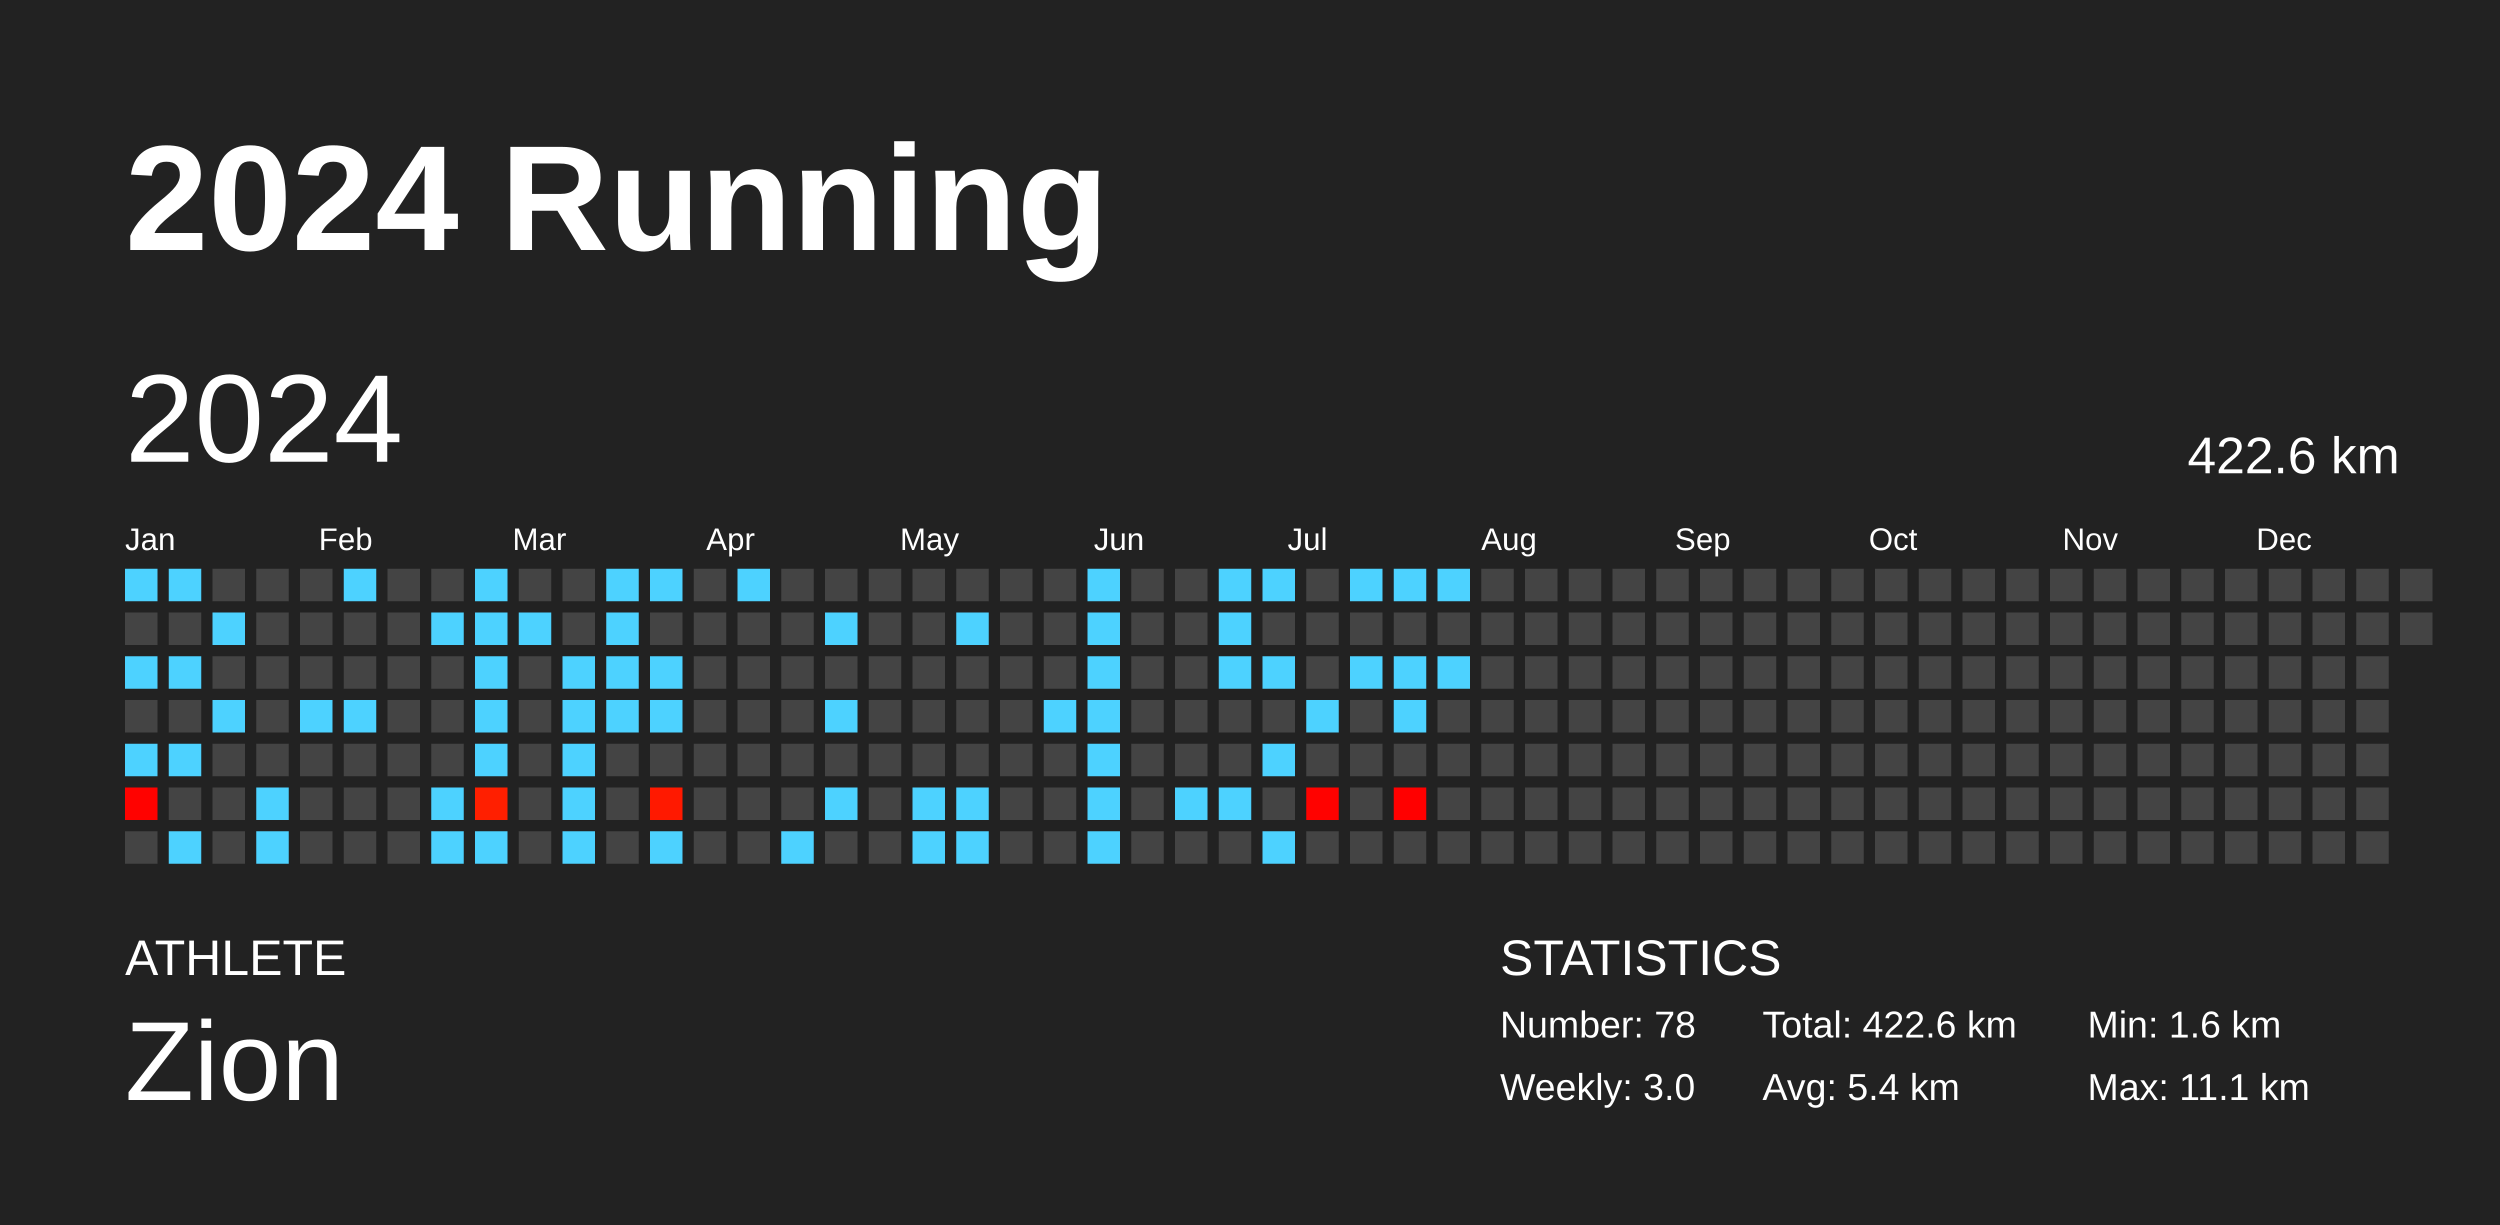
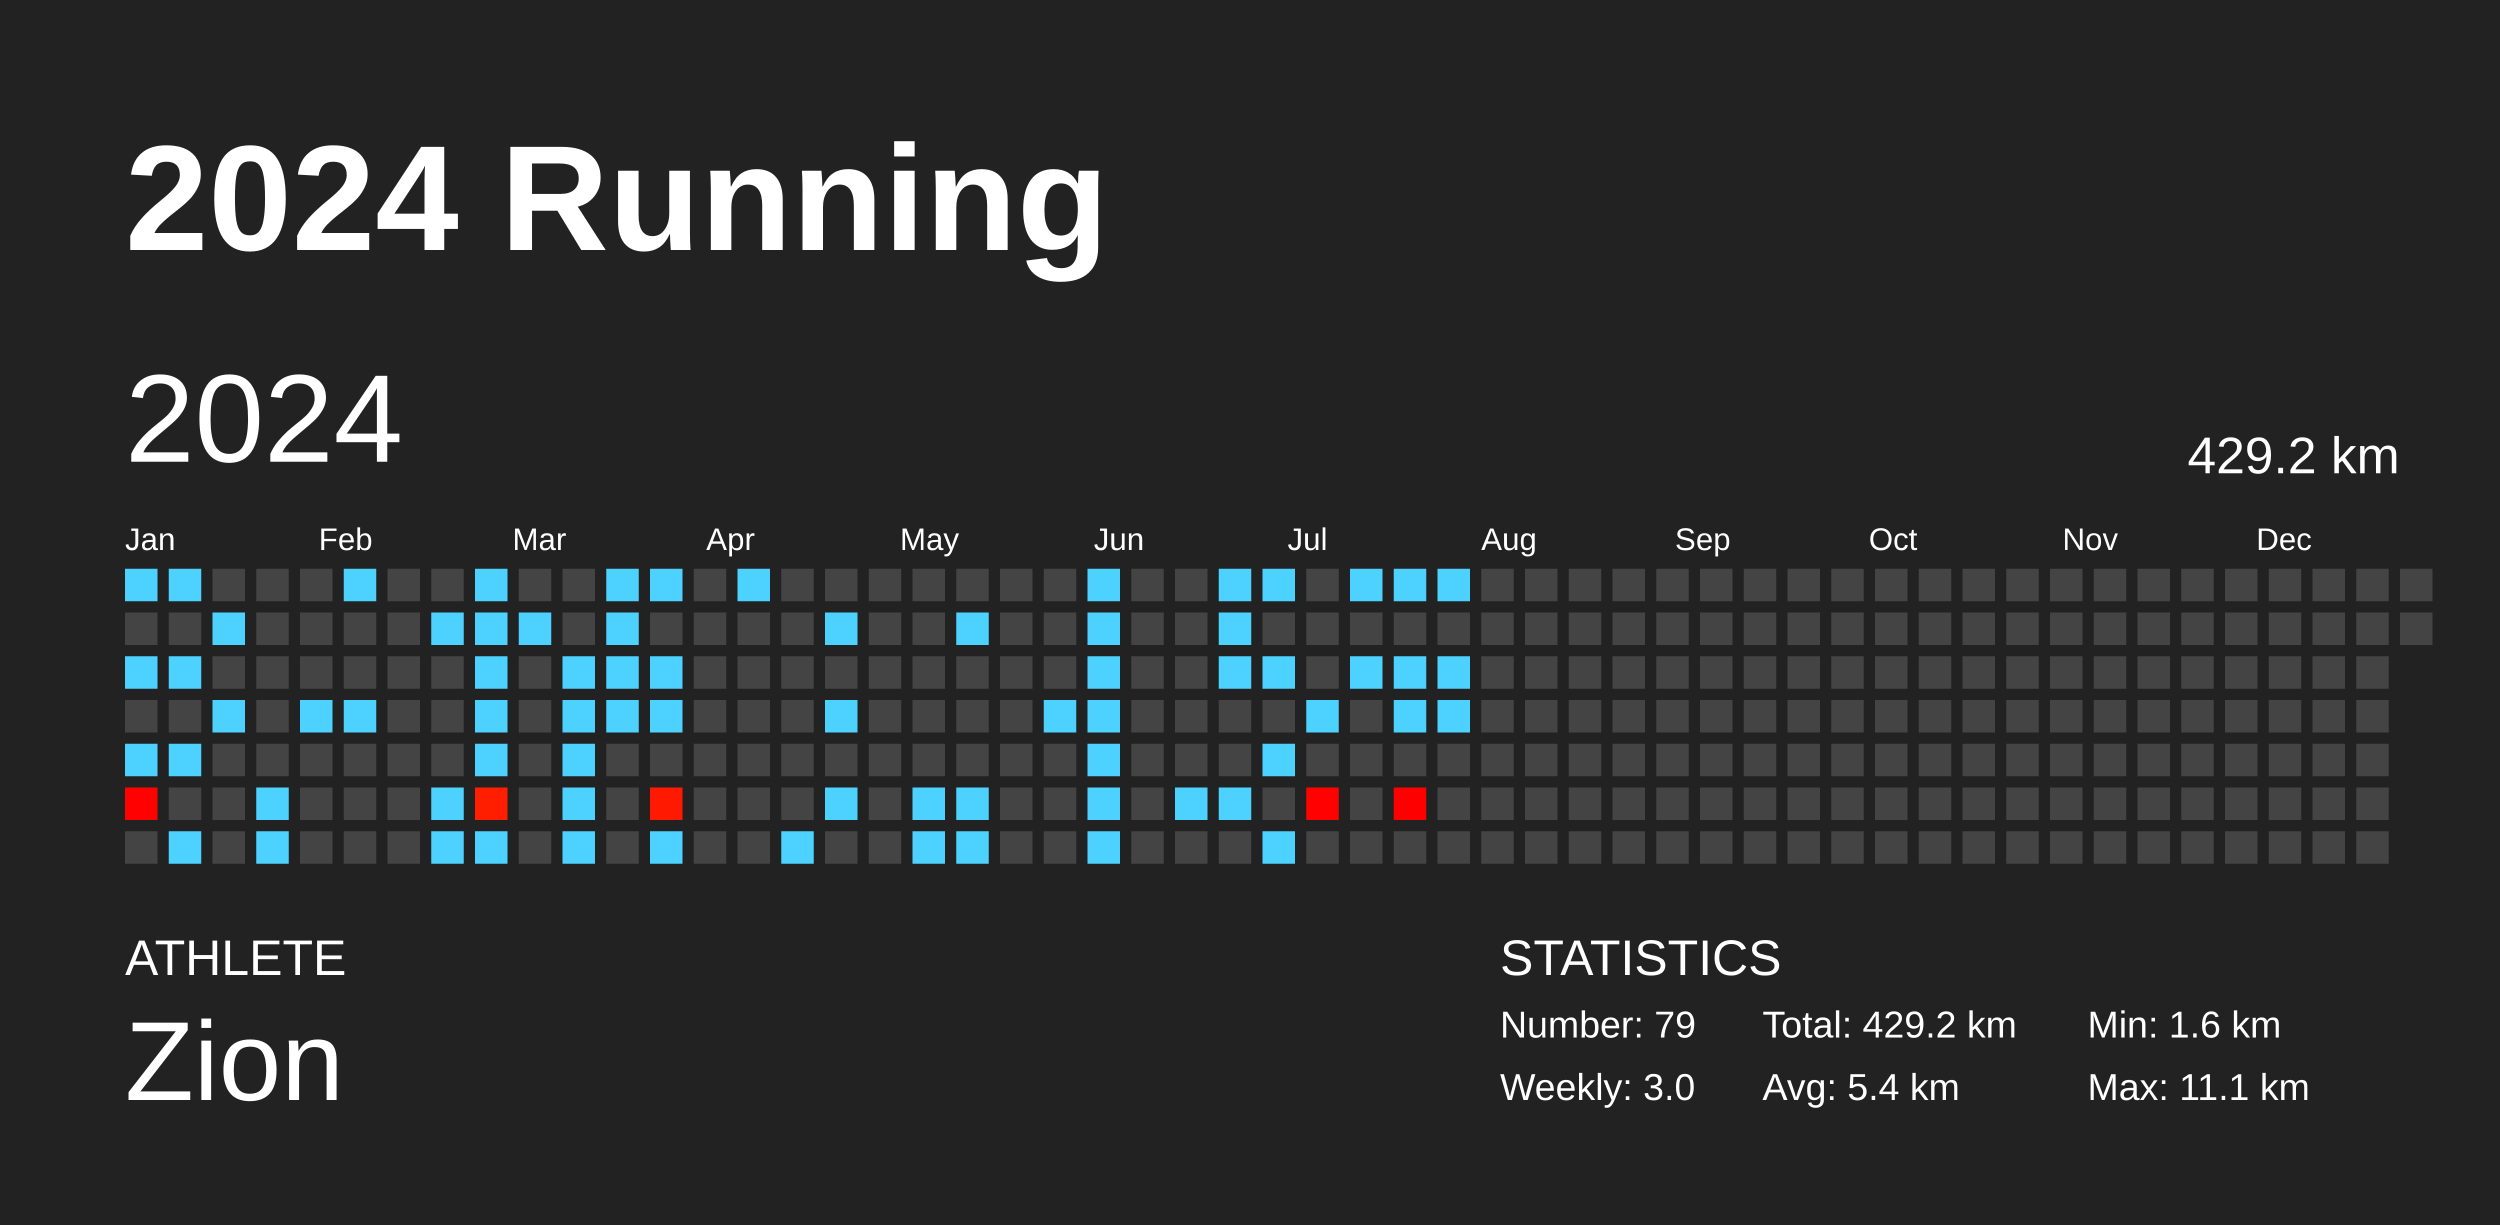
<svg xmlns="http://www.w3.org/2000/svg" baseProfile="full" height="98mm" version="1.1" viewBox="0,0,200,98" width="200mm">
  <defs />
  <rect fill="#222222" height="98" width="200" x="0" y="0" />
  <text fill="#FFFFFF" style="font-size:12px; font-family:Arial; font-weight:bold;" x="10" y="20">2024 Running</text>
  <text fill="#FFFFFF" style="font-size:4px; font-family:Arial" x="10" y="78">ATHLETE</text>
  <text fill="#FFFFFF" style="font-size:9px; font-family:Arial" x="10" y="88">Zion</text>
  <text fill="#FFFFFF" style="font-size:4px; font-family:Arial" x="120" y="78">STATISTICS</text>
-   <text fill="#FFFFFF" style="font-size:3px; font-family:Arial" x="120" y="83">Number: 78</text>
+   <text fill="#FFFFFF" style="font-size:3px; font-family:Arial" x="120" y="83">Number: 79</text>
  <text fill="#FFFFFF" style="font-size:3px; font-family:Arial" x="120" y="88">Weekly: 3.0</text>
-   <text fill="#FFFFFF" style="font-size:3px; font-family:Arial" x="141" y="83">Total: 422.6 km</text>
+   <text fill="#FFFFFF" style="font-size:3px; font-family:Arial" x="141" y="83">Total: 429.2 km</text>
  <text fill="#FFFFFF" style="font-size:3px; font-family:Arial" x="141" y="88">Avg: 5.4 km</text>
  <text fill="#FFFFFF" style="font-size:3px; font-family:Arial" x="167" y="83">Min: 1.6 km</text>
  <text fill="#FFFFFF" style="font-size:3px; font-family:Arial" x="167" y="88">Max: 11.1 km</text>
  <text dominant-baseline="hanging" fill="#FFFFFF" style="font-size:10.0px; font-family:Arial;" x="10" y="30">2024</text>
-   <text dominant-baseline="hanging" fill="#FFFFFF" style="font-size:4.125px; font-family:Arial;" x="175" y="35">422.6 km</text>
+   <text dominant-baseline="hanging" fill="#FFFFFF" style="font-size:4.125px; font-family:Arial;" x="175" y="35">429.2 km</text>
  <text fill="#FFFFFF" style="font-size:2.5px; font-family:Arial" x="10.0" y="44">Jan</text>
  <text fill="#FFFFFF" style="font-size:2.5px; font-family:Arial" x="25.5" y="44">Feb</text>
  <text fill="#FFFFFF" style="font-size:2.5px; font-family:Arial" x="41.0" y="44">Mar</text>
  <text fill="#FFFFFF" style="font-size:2.5px; font-family:Arial" x="56.5" y="44">Apr</text>
  <text fill="#FFFFFF" style="font-size:2.5px; font-family:Arial" x="72.0" y="44">May</text>
  <text fill="#FFFFFF" style="font-size:2.5px; font-family:Arial" x="87.5" y="44">Jun</text>
  <text fill="#FFFFFF" style="font-size:2.5px; font-family:Arial" x="103.0" y="44">Jul</text>
  <text fill="#FFFFFF" style="font-size:2.5px; font-family:Arial" x="118.5" y="44">Aug</text>
  <text fill="#FFFFFF" style="font-size:2.5px; font-family:Arial" x="134.0" y="44">Sep</text>
  <text fill="#FFFFFF" style="font-size:2.5px; font-family:Arial" x="149.5" y="44">Oct</text>
  <text fill="#FFFFFF" style="font-size:2.5px; font-family:Arial" x="165.0" y="44">Nov</text>
  <text fill="#FFFFFF" style="font-size:2.5px; font-family:Arial" x="180.5" y="44">Dec</text>
  <rect fill="#4dd2ff" height="2.6" width="2.6" x="10.0" y="45.5" />
  <rect fill="#444444" height="2.6" width="2.6" x="10.0" y="49.0" />
  <rect fill="#4dd2ff" height="2.6" width="2.6" x="10.0" y="52.5" />
  <rect fill="#444444" height="2.6" width="2.6" x="10.0" y="56.0" />
  <rect fill="#4dd2ff" height="2.6" width="2.6" x="10.0" y="59.5" />
  <rect fill="#ff0200" height="2.6" width="2.6" x="10.0" y="63.0" />
  <rect fill="#444444" height="2.6" width="2.6" x="10.0" y="66.5" />
  <rect fill="#4dd2ff" height="2.6" width="2.6" x="13.5" y="45.5" />
  <rect fill="#444444" height="2.6" width="2.6" x="13.5" y="49.0" />
  <rect fill="#4dd2ff" height="2.6" width="2.6" x="13.5" y="52.5" />
  <rect fill="#444444" height="2.6" width="2.6" x="13.5" y="56.0" />
  <rect fill="#4dd2ff" height="2.6" width="2.6" x="13.5" y="59.5" />
  <rect fill="#444444" height="2.6" width="2.6" x="13.5" y="63.0" />
  <rect fill="#4dd2ff" height="2.6" width="2.6" x="13.5" y="66.5" />
  <rect fill="#444444" height="2.6" width="2.6" x="17.0" y="45.5" />
  <rect fill="#4dd2ff" height="2.6" width="2.6" x="17.0" y="49.0" />
  <rect fill="#444444" height="2.6" width="2.6" x="17.0" y="52.5" />
  <rect fill="#4dd2ff" height="2.6" width="2.6" x="17.0" y="56.0" />
  <rect fill="#444444" height="2.6" width="2.6" x="17.0" y="59.5" />
  <rect fill="#444444" height="2.6" width="2.6" x="17.0" y="63.0" />
  <rect fill="#444444" height="2.6" width="2.6" x="17.0" y="66.5" />
  <rect fill="#444444" height="2.6" width="2.6" x="20.5" y="45.5" />
  <rect fill="#444444" height="2.6" width="2.6" x="20.5" y="49.0" />
  <rect fill="#444444" height="2.6" width="2.6" x="20.5" y="52.5" />
  <rect fill="#444444" height="2.6" width="2.6" x="20.5" y="56.0" />
  <rect fill="#444444" height="2.6" width="2.6" x="20.5" y="59.5" />
  <rect fill="#4dd2ff" height="2.6" width="2.6" x="20.5" y="63.0" />
  <rect fill="#4dd2ff" height="2.6" width="2.6" x="20.5" y="66.5" />
  <rect fill="#444444" height="2.6" width="2.6" x="24.0" y="45.5" />
  <rect fill="#444444" height="2.6" width="2.6" x="24.0" y="49.0" />
  <rect fill="#444444" height="2.6" width="2.6" x="24.0" y="52.5" />
  <rect fill="#4dd2ff" height="2.6" width="2.6" x="24.0" y="56.0" />
  <rect fill="#444444" height="2.6" width="2.6" x="24.0" y="59.5" />
  <rect fill="#444444" height="2.6" width="2.6" x="24.0" y="63.0" />
  <rect fill="#444444" height="2.6" width="2.6" x="24.0" y="66.5" />
  <rect fill="#4dd2ff" height="2.6" width="2.6" x="27.5" y="45.5" />
  <rect fill="#444444" height="2.6" width="2.6" x="27.5" y="49.0" />
  <rect fill="#444444" height="2.6" width="2.6" x="27.5" y="52.5" />
  <rect fill="#4dd2ff" height="2.6" width="2.6" x="27.5" y="56.0" />
  <rect fill="#444444" height="2.6" width="2.6" x="27.5" y="59.5" />
  <rect fill="#444444" height="2.6" width="2.6" x="27.5" y="63.0" />
  <rect fill="#444444" height="2.6" width="2.6" x="27.5" y="66.5" />
  <rect fill="#444444" height="2.6" width="2.6" x="31.0" y="45.5" />
  <rect fill="#444444" height="2.6" width="2.6" x="31.0" y="49.0" />
  <rect fill="#444444" height="2.6" width="2.6" x="31.0" y="52.5" />
  <rect fill="#444444" height="2.6" width="2.6" x="31.0" y="56.0" />
  <rect fill="#444444" height="2.6" width="2.6" x="31.0" y="59.5" />
  <rect fill="#444444" height="2.6" width="2.6" x="31.0" y="63.0" />
  <rect fill="#444444" height="2.6" width="2.6" x="31.0" y="66.5" />
  <rect fill="#444444" height="2.6" width="2.6" x="34.5" y="45.5" />
  <rect fill="#4dd2ff" height="2.6" width="2.6" x="34.5" y="49.0" />
  <rect fill="#444444" height="2.6" width="2.6" x="34.5" y="52.5" />
  <rect fill="#444444" height="2.6" width="2.6" x="34.5" y="56.0" />
  <rect fill="#444444" height="2.6" width="2.6" x="34.5" y="59.5" />
  <rect fill="#4dd2ff" height="2.6" width="2.6" x="34.5" y="63.0" />
  <rect fill="#4dd2ff" height="2.6" width="2.6" x="34.5" y="66.5" />
  <rect fill="#4dd2ff" height="2.6" width="2.6" x="38.0" y="45.5" />
  <rect fill="#4dd2ff" height="2.6" width="2.6" x="38.0" y="49.0" />
  <rect fill="#4dd2ff" height="2.6" width="2.6" x="38.0" y="52.5" />
  <rect fill="#4dd2ff" height="2.6" width="2.6" x="38.0" y="56.0" />
  <rect fill="#4dd2ff" height="2.6" width="2.6" x="38.0" y="59.5" />
  <rect fill="#ff1f00" height="2.6" width="2.6" x="38.0" y="63.0" />
  <rect fill="#4dd2ff" height="2.6" width="2.6" x="38.0" y="66.5" />
  <rect fill="#444444" height="2.6" width="2.6" x="41.5" y="45.5" />
  <rect fill="#4dd2ff" height="2.6" width="2.6" x="41.5" y="49.0" />
  <rect fill="#444444" height="2.6" width="2.6" x="41.5" y="52.5" />
  <rect fill="#444444" height="2.6" width="2.6" x="41.5" y="56.0" />
  <rect fill="#444444" height="2.6" width="2.6" x="41.5" y="59.5" />
  <rect fill="#444444" height="2.6" width="2.6" x="41.5" y="63.0" />
  <rect fill="#444444" height="2.6" width="2.6" x="41.5" y="66.5" />
  <rect fill="#444444" height="2.6" width="2.6" x="45.0" y="45.5" />
  <rect fill="#444444" height="2.6" width="2.6" x="45.0" y="49.0" />
  <rect fill="#4dd2ff" height="2.6" width="2.6" x="45.0" y="52.5" />
  <rect fill="#4dd2ff" height="2.6" width="2.6" x="45.0" y="56.0" />
  <rect fill="#4dd2ff" height="2.6" width="2.6" x="45.0" y="59.5" />
  <rect fill="#4dd2ff" height="2.6" width="2.6" x="45.0" y="63.0" />
  <rect fill="#4dd2ff" height="2.6" width="2.6" x="45.0" y="66.5" />
  <rect fill="#4dd2ff" height="2.6" width="2.6" x="48.5" y="45.5" />
  <rect fill="#4dd2ff" height="2.6" width="2.6" x="48.5" y="49.0" />
  <rect fill="#4dd2ff" height="2.6" width="2.6" x="48.5" y="52.5" />
  <rect fill="#4dd2ff" height="2.6" width="2.6" x="48.5" y="56.0" />
  <rect fill="#444444" height="2.6" width="2.6" x="48.5" y="59.5" />
  <rect fill="#444444" height="2.6" width="2.6" x="48.5" y="63.0" />
  <rect fill="#444444" height="2.6" width="2.6" x="48.5" y="66.5" />
  <rect fill="#4dd2ff" height="2.6" width="2.6" x="52.0" y="45.5" />
  <rect fill="#444444" height="2.6" width="2.6" x="52.0" y="49.0" />
  <rect fill="#4dd2ff" height="2.6" width="2.6" x="52.0" y="52.5" />
  <rect fill="#4dd2ff" height="2.6" width="2.6" x="52.0" y="56.0" />
  <rect fill="#444444" height="2.6" width="2.6" x="52.0" y="59.5" />
  <rect fill="#ff1900" height="2.6" width="2.6" x="52.0" y="63.0" />
  <rect fill="#4dd2ff" height="2.6" width="2.6" x="52.0" y="66.5" />
  <rect fill="#444444" height="2.6" width="2.6" x="55.5" y="45.5" />
  <rect fill="#444444" height="2.6" width="2.6" x="55.5" y="49.0" />
  <rect fill="#444444" height="2.6" width="2.6" x="55.5" y="52.5" />
  <rect fill="#444444" height="2.6" width="2.6" x="55.5" y="56.0" />
  <rect fill="#444444" height="2.6" width="2.6" x="55.5" y="59.5" />
  <rect fill="#444444" height="2.6" width="2.6" x="55.5" y="63.0" />
  <rect fill="#444444" height="2.6" width="2.6" x="55.5" y="66.5" />
  <rect fill="#4dd2ff" height="2.6" width="2.6" x="59.0" y="45.5" />
  <rect fill="#444444" height="2.6" width="2.6" x="59.0" y="49.0" />
  <rect fill="#444444" height="2.6" width="2.6" x="59.0" y="52.5" />
  <rect fill="#444444" height="2.6" width="2.6" x="59.0" y="56.0" />
  <rect fill="#444444" height="2.6" width="2.6" x="59.0" y="59.5" />
  <rect fill="#444444" height="2.6" width="2.6" x="59.0" y="63.0" />
  <rect fill="#444444" height="2.6" width="2.6" x="59.0" y="66.5" />
  <rect fill="#444444" height="2.6" width="2.6" x="62.5" y="45.5" />
  <rect fill="#444444" height="2.6" width="2.6" x="62.5" y="49.0" />
  <rect fill="#444444" height="2.6" width="2.6" x="62.5" y="52.5" />
  <rect fill="#444444" height="2.6" width="2.6" x="62.5" y="56.0" />
  <rect fill="#444444" height="2.6" width="2.6" x="62.5" y="59.5" />
  <rect fill="#444444" height="2.6" width="2.6" x="62.5" y="63.0" />
  <rect fill="#4dd2ff" height="2.6" width="2.6" x="62.5" y="66.5" />
  <rect fill="#444444" height="2.6" width="2.6" x="66.0" y="45.5" />
  <rect fill="#4dd2ff" height="2.6" width="2.6" x="66.0" y="49.0" />
  <rect fill="#444444" height="2.6" width="2.6" x="66.0" y="52.5" />
  <rect fill="#4dd2ff" height="2.6" width="2.6" x="66.0" y="56.0" />
  <rect fill="#444444" height="2.6" width="2.6" x="66.0" y="59.5" />
  <rect fill="#4dd2ff" height="2.6" width="2.6" x="66.0" y="63.0" />
  <rect fill="#444444" height="2.6" width="2.6" x="66.0" y="66.5" />
  <rect fill="#444444" height="2.6" width="2.6" x="69.5" y="45.5" />
  <rect fill="#444444" height="2.6" width="2.6" x="69.5" y="49.0" />
  <rect fill="#444444" height="2.6" width="2.6" x="69.5" y="52.5" />
  <rect fill="#444444" height="2.6" width="2.6" x="69.5" y="56.0" />
  <rect fill="#444444" height="2.6" width="2.6" x="69.5" y="59.5" />
  <rect fill="#444444" height="2.6" width="2.6" x="69.5" y="63.0" />
  <rect fill="#444444" height="2.6" width="2.6" x="69.5" y="66.5" />
  <rect fill="#444444" height="2.6" width="2.6" x="73.0" y="45.5" />
  <rect fill="#444444" height="2.6" width="2.6" x="73.0" y="49.0" />
  <rect fill="#444444" height="2.6" width="2.6" x="73.0" y="52.5" />
  <rect fill="#444444" height="2.6" width="2.6" x="73.0" y="56.0" />
  <rect fill="#444444" height="2.6" width="2.6" x="73.0" y="59.5" />
  <rect fill="#4dd2ff" height="2.6" width="2.6" x="73.0" y="63.0" />
  <rect fill="#4dd2ff" height="2.6" width="2.6" x="73.0" y="66.5" />
  <rect fill="#444444" height="2.6" width="2.6" x="76.5" y="45.5" />
  <rect fill="#4dd2ff" height="2.6" width="2.6" x="76.5" y="49.0" />
  <rect fill="#444444" height="2.6" width="2.6" x="76.5" y="52.5" />
  <rect fill="#444444" height="2.6" width="2.6" x="76.5" y="56.0" />
  <rect fill="#444444" height="2.6" width="2.6" x="76.5" y="59.5" />
  <rect fill="#4dd2ff" height="2.6" width="2.6" x="76.5" y="63.0" />
  <rect fill="#4dd2ff" height="2.6" width="2.6" x="76.5" y="66.5" />
  <rect fill="#444444" height="2.6" width="2.6" x="80.0" y="45.5" />
  <rect fill="#444444" height="2.6" width="2.6" x="80.0" y="49.0" />
  <rect fill="#444444" height="2.6" width="2.6" x="80.0" y="52.5" />
  <rect fill="#444444" height="2.6" width="2.6" x="80.0" y="56.0" />
  <rect fill="#444444" height="2.6" width="2.6" x="80.0" y="59.5" />
  <rect fill="#444444" height="2.6" width="2.6" x="80.0" y="63.0" />
  <rect fill="#444444" height="2.6" width="2.6" x="80.0" y="66.5" />
  <rect fill="#444444" height="2.6" width="2.6" x="83.5" y="45.5" />
  <rect fill="#444444" height="2.6" width="2.6" x="83.5" y="49.0" />
  <rect fill="#444444" height="2.6" width="2.6" x="83.5" y="52.5" />
  <rect fill="#4dd2ff" height="2.6" width="2.6" x="83.5" y="56.0" />
  <rect fill="#444444" height="2.6" width="2.6" x="83.5" y="59.5" />
  <rect fill="#444444" height="2.6" width="2.6" x="83.5" y="63.0" />
  <rect fill="#444444" height="2.6" width="2.6" x="83.5" y="66.5" />
  <rect fill="#4dd2ff" height="2.6" width="2.6" x="87.0" y="45.5" />
  <rect fill="#4dd2ff" height="2.6" width="2.6" x="87.0" y="49.0" />
  <rect fill="#4dd2ff" height="2.6" width="2.6" x="87.0" y="52.5" />
  <rect fill="#4dd2ff" height="2.6" width="2.6" x="87.0" y="56.0" />
  <rect fill="#4dd2ff" height="2.6" width="2.6" x="87.0" y="59.5" />
  <rect fill="#4dd2ff" height="2.6" width="2.6" x="87.0" y="63.0" />
  <rect fill="#4dd2ff" height="2.6" width="2.6" x="87.0" y="66.5" />
  <rect fill="#444444" height="2.6" width="2.6" x="90.5" y="45.5" />
  <rect fill="#444444" height="2.6" width="2.6" x="90.5" y="49.0" />
  <rect fill="#444444" height="2.6" width="2.6" x="90.5" y="52.5" />
  <rect fill="#444444" height="2.6" width="2.6" x="90.5" y="56.0" />
  <rect fill="#444444" height="2.6" width="2.6" x="90.5" y="59.5" />
  <rect fill="#444444" height="2.6" width="2.6" x="90.5" y="63.0" />
  <rect fill="#444444" height="2.6" width="2.6" x="90.5" y="66.5" />
  <rect fill="#444444" height="2.6" width="2.6" x="94.0" y="45.5" />
  <rect fill="#444444" height="2.6" width="2.6" x="94.0" y="49.0" />
  <rect fill="#444444" height="2.6" width="2.6" x="94.0" y="52.5" />
  <rect fill="#444444" height="2.6" width="2.6" x="94.0" y="56.0" />
  <rect fill="#444444" height="2.6" width="2.6" x="94.0" y="59.5" />
  <rect fill="#4dd2ff" height="2.6" width="2.6" x="94.0" y="63.0" />
  <rect fill="#444444" height="2.6" width="2.6" x="94.0" y="66.5" />
  <rect fill="#4dd2ff" height="2.6" width="2.6" x="97.5" y="45.5" />
  <rect fill="#4dd2ff" height="2.6" width="2.6" x="97.5" y="49.0" />
  <rect fill="#4dd2ff" height="2.6" width="2.6" x="97.5" y="52.5" />
  <rect fill="#444444" height="2.6" width="2.6" x="97.5" y="56.0" />
  <rect fill="#444444" height="2.6" width="2.6" x="97.5" y="59.5" />
  <rect fill="#4dd2ff" height="2.6" width="2.6" x="97.5" y="63.0" />
  <rect fill="#444444" height="2.6" width="2.6" x="97.5" y="66.5" />
  <rect fill="#4dd2ff" height="2.6" width="2.6" x="101.0" y="45.5" />
  <rect fill="#444444" height="2.6" width="2.6" x="101.0" y="49.0" />
  <rect fill="#4dd2ff" height="2.6" width="2.6" x="101.0" y="52.5" />
  <rect fill="#444444" height="2.6" width="2.6" x="101.0" y="56.0" />
  <rect fill="#4dd2ff" height="2.6" width="2.6" x="101.0" y="59.5" />
  <rect fill="#444444" height="2.6" width="2.6" x="101.0" y="63.0" />
  <rect fill="#4dd2ff" height="2.6" width="2.6" x="101.0" y="66.5" />
  <rect fill="#444444" height="2.6" width="2.6" x="104.5" y="45.5" />
  <rect fill="#444444" height="2.6" width="2.6" x="104.5" y="49.0" />
  <rect fill="#444444" height="2.6" width="2.6" x="104.5" y="52.5" />
  <rect fill="#4dd2ff" height="2.6" width="2.6" x="104.5" y="56.0" />
  <rect fill="#444444" height="2.6" width="2.6" x="104.5" y="59.5" />
  <rect fill="#ff0200" height="2.6" width="2.6" x="104.5" y="63.0" />
  <rect fill="#444444" height="2.6" width="2.6" x="104.5" y="66.5" />
  <rect fill="#4dd2ff" height="2.6" width="2.6" x="108.0" y="45.5" />
  <rect fill="#444444" height="2.6" width="2.6" x="108.0" y="49.0" />
  <rect fill="#4dd2ff" height="2.6" width="2.6" x="108.0" y="52.5" />
  <rect fill="#444444" height="2.6" width="2.6" x="108.0" y="56.0" />
  <rect fill="#444444" height="2.6" width="2.6" x="108.0" y="59.5" />
  <rect fill="#444444" height="2.6" width="2.6" x="108.0" y="63.0" />
  <rect fill="#444444" height="2.6" width="2.6" x="108.0" y="66.5" />
  <rect fill="#4dd2ff" height="2.6" width="2.6" x="111.5" y="45.5" />
  <rect fill="#444444" height="2.6" width="2.6" x="111.5" y="49.0" />
  <rect fill="#4dd2ff" height="2.6" width="2.6" x="111.5" y="52.5" />
  <rect fill="#4dd2ff" height="2.6" width="2.6" x="111.5" y="56.0" />
  <rect fill="#444444" height="2.6" width="2.6" x="111.5" y="59.5" />
  <rect fill="#ff0000" height="2.6" width="2.6" x="111.5" y="63.0" />
  <rect fill="#444444" height="2.6" width="2.6" x="111.5" y="66.5" />
  <rect fill="#4dd2ff" height="2.6" width="2.6" x="115.0" y="45.5" />
  <rect fill="#444444" height="2.6" width="2.6" x="115.0" y="49.0" />
  <rect fill="#4dd2ff" height="2.6" width="2.6" x="115.0" y="52.5" />
-   <rect fill="#444444" height="2.6" width="2.6" x="115.0" y="56.0" />
+   <rect fill="#4dd2ff" height="2.6" width="2.6" x="115.0" y="56.0" />
  <rect fill="#444444" height="2.6" width="2.6" x="115.0" y="59.5" />
  <rect fill="#444444" height="2.6" width="2.6" x="115.0" y="63.0" />
  <rect fill="#444444" height="2.6" width="2.6" x="115.0" y="66.5" />
  <rect fill="#444444" height="2.6" width="2.6" x="118.5" y="45.5" />
  <rect fill="#444444" height="2.6" width="2.6" x="118.5" y="49.0" />
  <rect fill="#444444" height="2.6" width="2.6" x="118.5" y="52.5" />
  <rect fill="#444444" height="2.6" width="2.6" x="118.5" y="56.0" />
  <rect fill="#444444" height="2.6" width="2.6" x="118.5" y="59.5" />
  <rect fill="#444444" height="2.6" width="2.6" x="118.5" y="63.0" />
  <rect fill="#444444" height="2.6" width="2.6" x="118.5" y="66.5" />
  <rect fill="#444444" height="2.6" width="2.6" x="122.0" y="45.5" />
  <rect fill="#444444" height="2.6" width="2.6" x="122.0" y="49.0" />
  <rect fill="#444444" height="2.6" width="2.6" x="122.0" y="52.5" />
  <rect fill="#444444" height="2.6" width="2.6" x="122.0" y="56.0" />
  <rect fill="#444444" height="2.6" width="2.6" x="122.0" y="59.5" />
  <rect fill="#444444" height="2.6" width="2.6" x="122.0" y="63.0" />
  <rect fill="#444444" height="2.6" width="2.6" x="122.0" y="66.5" />
  <rect fill="#444444" height="2.6" width="2.6" x="125.5" y="45.5" />
  <rect fill="#444444" height="2.6" width="2.6" x="125.5" y="49.0" />
  <rect fill="#444444" height="2.6" width="2.6" x="125.5" y="52.5" />
  <rect fill="#444444" height="2.6" width="2.6" x="125.5" y="56.0" />
  <rect fill="#444444" height="2.6" width="2.6" x="125.5" y="59.5" />
  <rect fill="#444444" height="2.6" width="2.6" x="125.5" y="63.0" />
  <rect fill="#444444" height="2.6" width="2.6" x="125.5" y="66.5" />
  <rect fill="#444444" height="2.6" width="2.6" x="129.0" y="45.5" />
  <rect fill="#444444" height="2.6" width="2.6" x="129.0" y="49.0" />
  <rect fill="#444444" height="2.6" width="2.6" x="129.0" y="52.5" />
  <rect fill="#444444" height="2.6" width="2.6" x="129.0" y="56.0" />
  <rect fill="#444444" height="2.6" width="2.6" x="129.0" y="59.5" />
  <rect fill="#444444" height="2.6" width="2.6" x="129.0" y="63.0" />
  <rect fill="#444444" height="2.6" width="2.6" x="129.0" y="66.5" />
  <rect fill="#444444" height="2.6" width="2.6" x="132.5" y="45.5" />
  <rect fill="#444444" height="2.6" width="2.6" x="132.5" y="49.0" />
  <rect fill="#444444" height="2.6" width="2.6" x="132.5" y="52.5" />
  <rect fill="#444444" height="2.6" width="2.6" x="132.5" y="56.0" />
  <rect fill="#444444" height="2.6" width="2.6" x="132.5" y="59.5" />
  <rect fill="#444444" height="2.6" width="2.6" x="132.5" y="63.0" />
  <rect fill="#444444" height="2.6" width="2.6" x="132.5" y="66.5" />
  <rect fill="#444444" height="2.6" width="2.6" x="136.0" y="45.5" />
  <rect fill="#444444" height="2.6" width="2.6" x="136.0" y="49.0" />
  <rect fill="#444444" height="2.6" width="2.6" x="136.0" y="52.5" />
  <rect fill="#444444" height="2.6" width="2.6" x="136.0" y="56.0" />
  <rect fill="#444444" height="2.6" width="2.6" x="136.0" y="59.5" />
  <rect fill="#444444" height="2.6" width="2.6" x="136.0" y="63.0" />
  <rect fill="#444444" height="2.6" width="2.6" x="136.0" y="66.5" />
  <rect fill="#444444" height="2.6" width="2.6" x="139.5" y="45.5" />
  <rect fill="#444444" height="2.6" width="2.6" x="139.5" y="49.0" />
  <rect fill="#444444" height="2.6" width="2.6" x="139.5" y="52.5" />
  <rect fill="#444444" height="2.6" width="2.6" x="139.5" y="56.0" />
  <rect fill="#444444" height="2.6" width="2.6" x="139.5" y="59.5" />
  <rect fill="#444444" height="2.6" width="2.6" x="139.5" y="63.0" />
  <rect fill="#444444" height="2.6" width="2.6" x="139.5" y="66.5" />
  <rect fill="#444444" height="2.6" width="2.6" x="143.0" y="45.5" />
  <rect fill="#444444" height="2.6" width="2.6" x="143.0" y="49.0" />
  <rect fill="#444444" height="2.6" width="2.6" x="143.0" y="52.5" />
  <rect fill="#444444" height="2.6" width="2.6" x="143.0" y="56.0" />
  <rect fill="#444444" height="2.6" width="2.6" x="143.0" y="59.5" />
  <rect fill="#444444" height="2.6" width="2.6" x="143.0" y="63.0" />
  <rect fill="#444444" height="2.6" width="2.6" x="143.0" y="66.5" />
  <rect fill="#444444" height="2.6" width="2.6" x="146.5" y="45.5" />
  <rect fill="#444444" height="2.6" width="2.6" x="146.5" y="49.0" />
  <rect fill="#444444" height="2.6" width="2.6" x="146.5" y="52.5" />
  <rect fill="#444444" height="2.6" width="2.6" x="146.5" y="56.0" />
  <rect fill="#444444" height="2.6" width="2.6" x="146.5" y="59.5" />
  <rect fill="#444444" height="2.6" width="2.6" x="146.5" y="63.0" />
  <rect fill="#444444" height="2.6" width="2.6" x="146.5" y="66.5" />
  <rect fill="#444444" height="2.6" width="2.6" x="150.0" y="45.5" />
  <rect fill="#444444" height="2.6" width="2.6" x="150.0" y="49.0" />
  <rect fill="#444444" height="2.6" width="2.6" x="150.0" y="52.5" />
  <rect fill="#444444" height="2.6" width="2.6" x="150.0" y="56.0" />
  <rect fill="#444444" height="2.6" width="2.6" x="150.0" y="59.5" />
  <rect fill="#444444" height="2.6" width="2.6" x="150.0" y="63.0" />
  <rect fill="#444444" height="2.6" width="2.6" x="150.0" y="66.5" />
  <rect fill="#444444" height="2.6" width="2.6" x="153.5" y="45.5" />
  <rect fill="#444444" height="2.6" width="2.6" x="153.5" y="49.0" />
  <rect fill="#444444" height="2.6" width="2.6" x="153.5" y="52.5" />
  <rect fill="#444444" height="2.6" width="2.6" x="153.5" y="56.0" />
  <rect fill="#444444" height="2.6" width="2.6" x="153.5" y="59.5" />
  <rect fill="#444444" height="2.6" width="2.6" x="153.5" y="63.0" />
  <rect fill="#444444" height="2.6" width="2.6" x="153.5" y="66.5" />
  <rect fill="#444444" height="2.6" width="2.6" x="157.0" y="45.5" />
  <rect fill="#444444" height="2.6" width="2.6" x="157.0" y="49.0" />
  <rect fill="#444444" height="2.6" width="2.6" x="157.0" y="52.5" />
  <rect fill="#444444" height="2.6" width="2.6" x="157.0" y="56.0" />
  <rect fill="#444444" height="2.6" width="2.6" x="157.0" y="59.5" />
  <rect fill="#444444" height="2.6" width="2.6" x="157.0" y="63.0" />
  <rect fill="#444444" height="2.6" width="2.6" x="157.0" y="66.5" />
  <rect fill="#444444" height="2.6" width="2.6" x="160.5" y="45.5" />
  <rect fill="#444444" height="2.6" width="2.6" x="160.5" y="49.0" />
  <rect fill="#444444" height="2.6" width="2.6" x="160.5" y="52.5" />
  <rect fill="#444444" height="2.6" width="2.6" x="160.5" y="56.0" />
  <rect fill="#444444" height="2.6" width="2.6" x="160.5" y="59.5" />
  <rect fill="#444444" height="2.6" width="2.6" x="160.5" y="63.0" />
  <rect fill="#444444" height="2.6" width="2.6" x="160.5" y="66.5" />
  <rect fill="#444444" height="2.6" width="2.6" x="164.0" y="45.5" />
  <rect fill="#444444" height="2.6" width="2.6" x="164.0" y="49.0" />
  <rect fill="#444444" height="2.6" width="2.6" x="164.0" y="52.5" />
  <rect fill="#444444" height="2.6" width="2.6" x="164.0" y="56.0" />
  <rect fill="#444444" height="2.6" width="2.6" x="164.0" y="59.5" />
  <rect fill="#444444" height="2.6" width="2.6" x="164.0" y="63.0" />
  <rect fill="#444444" height="2.6" width="2.6" x="164.0" y="66.5" />
  <rect fill="#444444" height="2.6" width="2.6" x="167.5" y="45.5" />
  <rect fill="#444444" height="2.6" width="2.6" x="167.5" y="49.0" />
  <rect fill="#444444" height="2.6" width="2.6" x="167.5" y="52.5" />
  <rect fill="#444444" height="2.6" width="2.6" x="167.5" y="56.0" />
  <rect fill="#444444" height="2.6" width="2.6" x="167.5" y="59.5" />
  <rect fill="#444444" height="2.6" width="2.6" x="167.5" y="63.0" />
  <rect fill="#444444" height="2.6" width="2.6" x="167.5" y="66.5" />
  <rect fill="#444444" height="2.6" width="2.6" x="171.0" y="45.5" />
  <rect fill="#444444" height="2.6" width="2.6" x="171.0" y="49.0" />
  <rect fill="#444444" height="2.6" width="2.6" x="171.0" y="52.5" />
  <rect fill="#444444" height="2.6" width="2.6" x="171.0" y="56.0" />
  <rect fill="#444444" height="2.6" width="2.6" x="171.0" y="59.5" />
  <rect fill="#444444" height="2.6" width="2.6" x="171.0" y="63.0" />
  <rect fill="#444444" height="2.6" width="2.6" x="171.0" y="66.5" />
  <rect fill="#444444" height="2.6" width="2.6" x="174.5" y="45.5" />
  <rect fill="#444444" height="2.6" width="2.6" x="174.5" y="49.0" />
  <rect fill="#444444" height="2.6" width="2.6" x="174.5" y="52.5" />
  <rect fill="#444444" height="2.6" width="2.6" x="174.5" y="56.0" />
  <rect fill="#444444" height="2.6" width="2.6" x="174.5" y="59.5" />
  <rect fill="#444444" height="2.6" width="2.6" x="174.5" y="63.0" />
  <rect fill="#444444" height="2.6" width="2.6" x="174.5" y="66.5" />
  <rect fill="#444444" height="2.6" width="2.6" x="178.0" y="45.5" />
  <rect fill="#444444" height="2.6" width="2.6" x="178.0" y="49.0" />
  <rect fill="#444444" height="2.6" width="2.6" x="178.0" y="52.5" />
  <rect fill="#444444" height="2.6" width="2.6" x="178.0" y="56.0" />
  <rect fill="#444444" height="2.6" width="2.6" x="178.0" y="59.5" />
  <rect fill="#444444" height="2.6" width="2.6" x="178.0" y="63.0" />
  <rect fill="#444444" height="2.6" width="2.6" x="178.0" y="66.5" />
  <rect fill="#444444" height="2.6" width="2.6" x="181.5" y="45.5" />
  <rect fill="#444444" height="2.6" width="2.6" x="181.5" y="49.0" />
  <rect fill="#444444" height="2.6" width="2.6" x="181.5" y="52.5" />
  <rect fill="#444444" height="2.6" width="2.6" x="181.5" y="56.0" />
  <rect fill="#444444" height="2.6" width="2.6" x="181.5" y="59.5" />
  <rect fill="#444444" height="2.6" width="2.6" x="181.5" y="63.0" />
  <rect fill="#444444" height="2.6" width="2.6" x="181.5" y="66.5" />
  <rect fill="#444444" height="2.6" width="2.6" x="185.0" y="45.5" />
  <rect fill="#444444" height="2.6" width="2.6" x="185.0" y="49.0" />
  <rect fill="#444444" height="2.6" width="2.6" x="185.0" y="52.5" />
  <rect fill="#444444" height="2.6" width="2.6" x="185.0" y="56.0" />
  <rect fill="#444444" height="2.6" width="2.6" x="185.0" y="59.5" />
  <rect fill="#444444" height="2.6" width="2.6" x="185.0" y="63.0" />
  <rect fill="#444444" height="2.6" width="2.6" x="185.0" y="66.5" />
  <rect fill="#444444" height="2.6" width="2.6" x="188.5" y="45.5" />
  <rect fill="#444444" height="2.6" width="2.6" x="188.5" y="49.0" />
  <rect fill="#444444" height="2.6" width="2.6" x="188.5" y="52.5" />
  <rect fill="#444444" height="2.6" width="2.6" x="188.5" y="56.0" />
  <rect fill="#444444" height="2.6" width="2.6" x="188.5" y="59.5" />
  <rect fill="#444444" height="2.6" width="2.6" x="188.5" y="63.0" />
  <rect fill="#444444" height="2.6" width="2.6" x="188.5" y="66.5" />
  <rect fill="#444444" height="2.6" width="2.6" x="192.0" y="45.5" />
  <rect fill="#444444" height="2.6" width="2.6" x="192.0" y="49.0" />
</svg>
